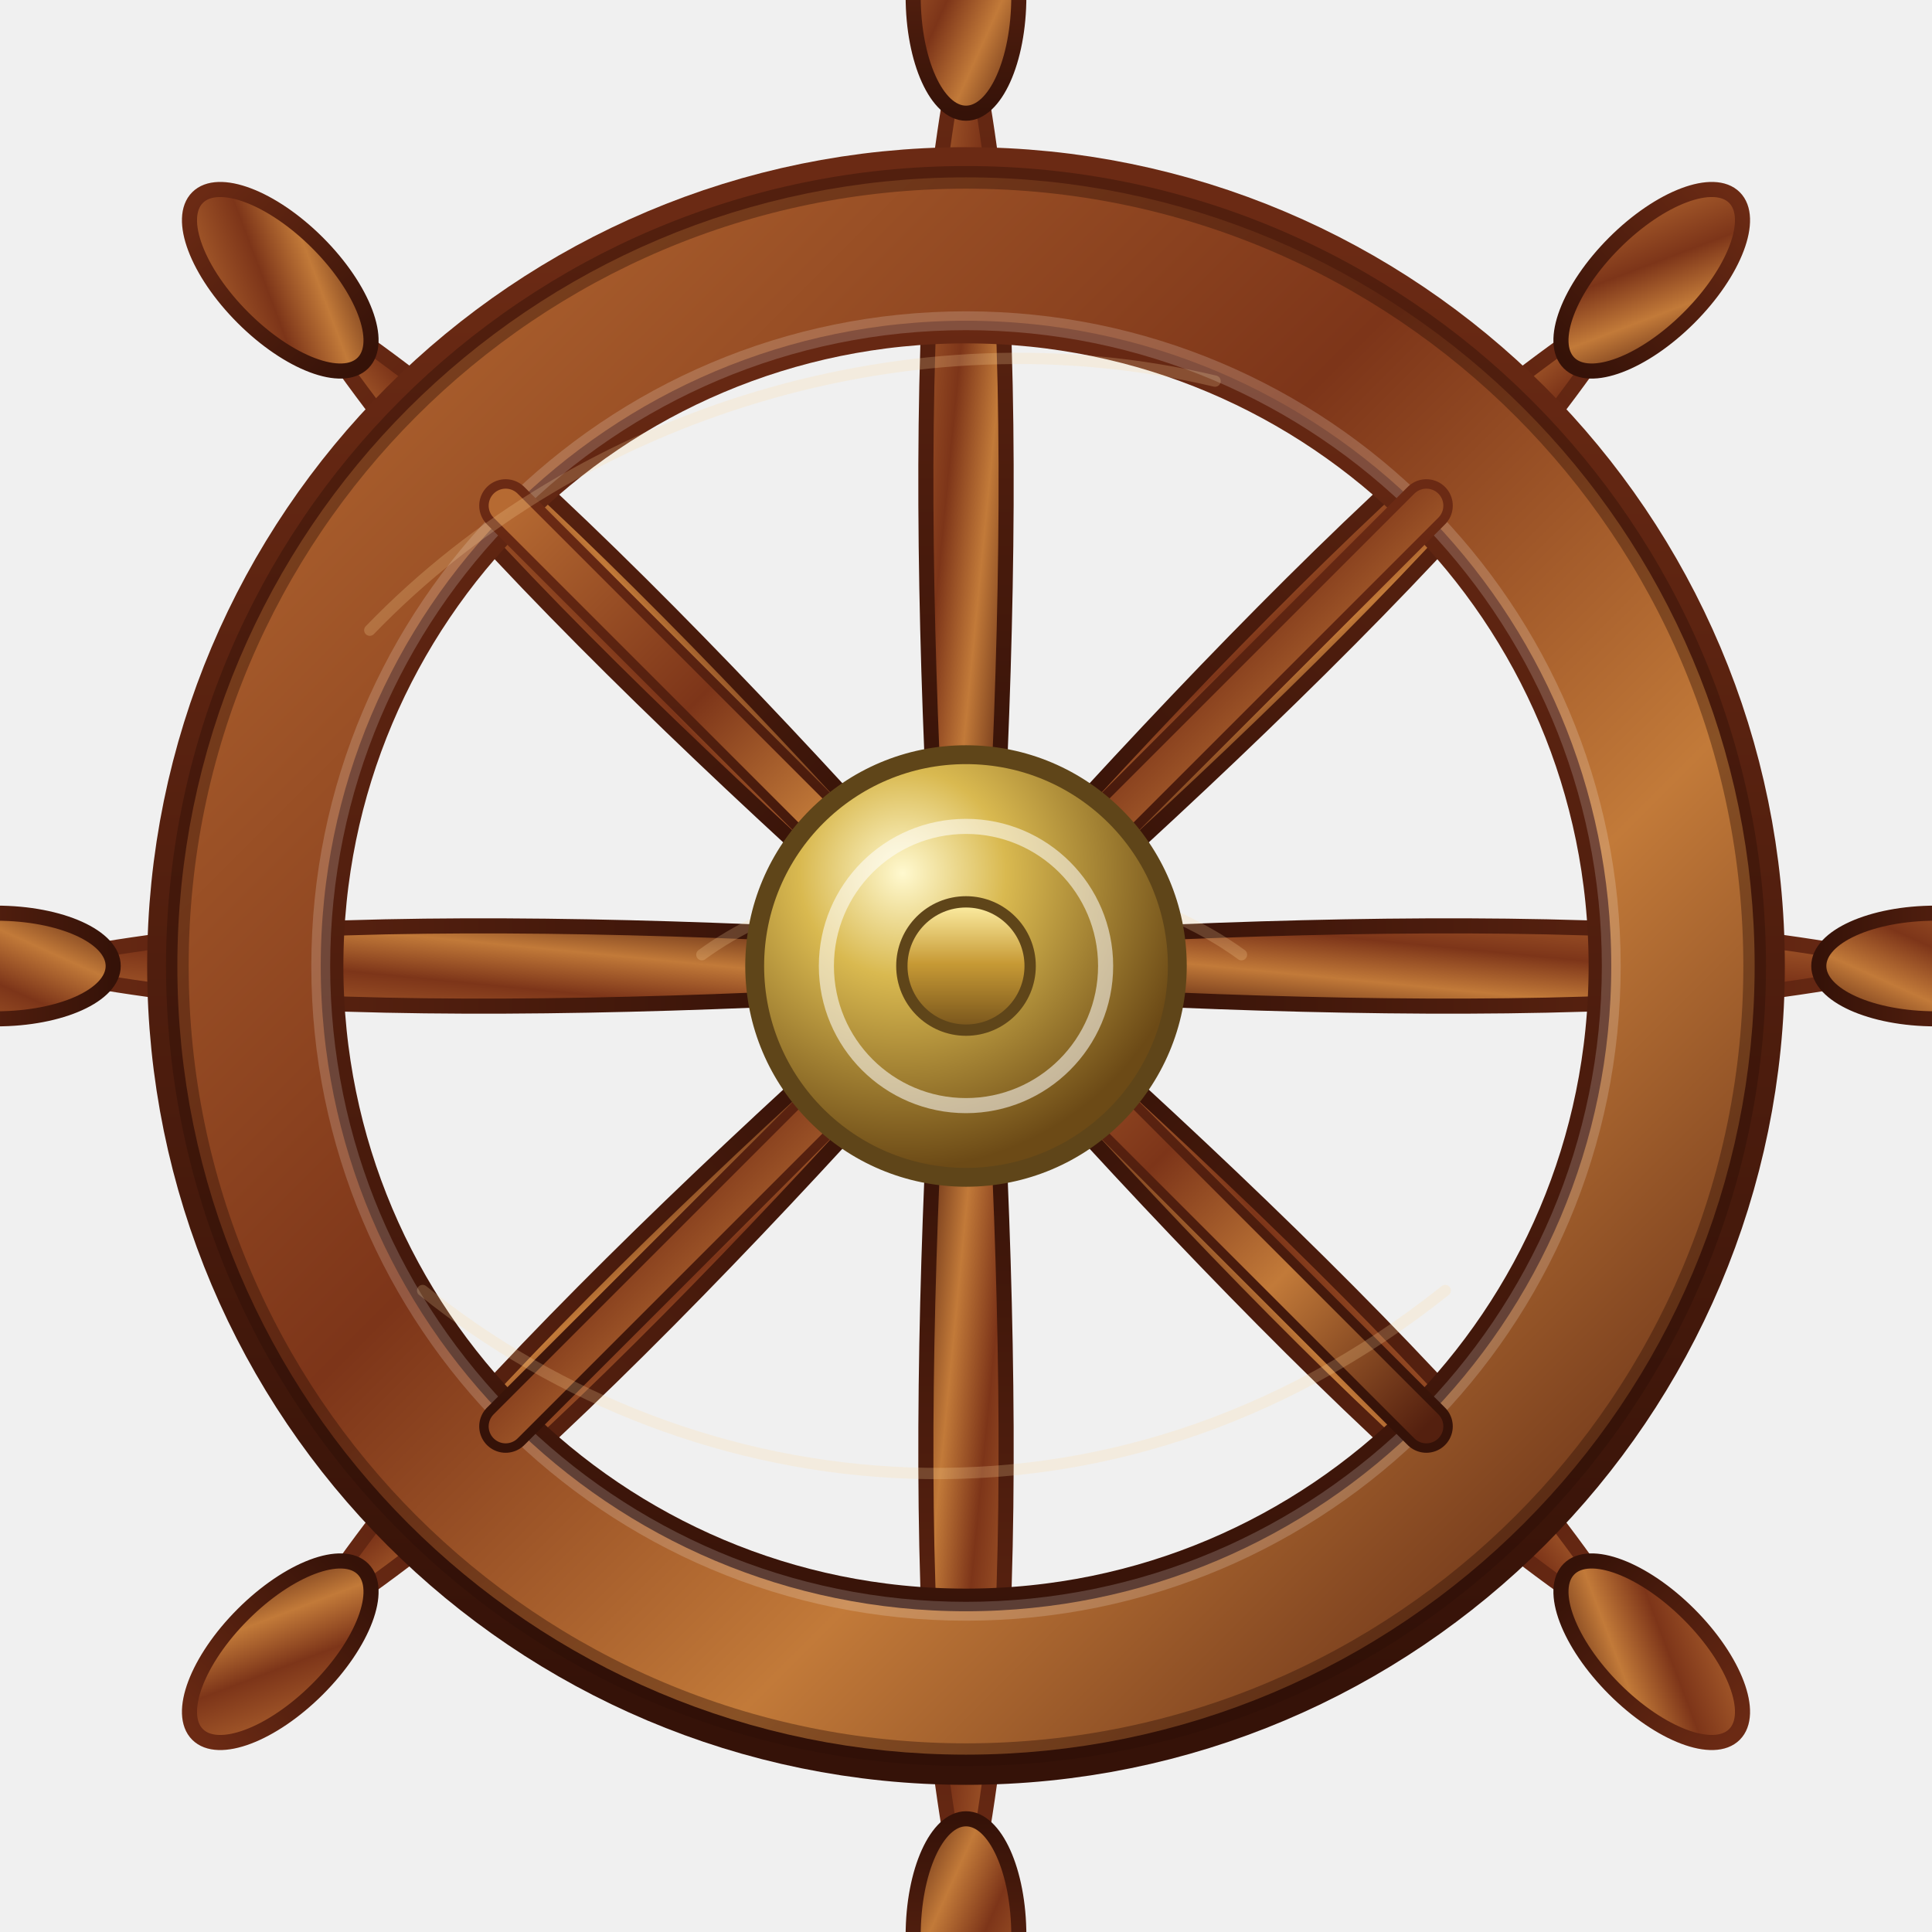
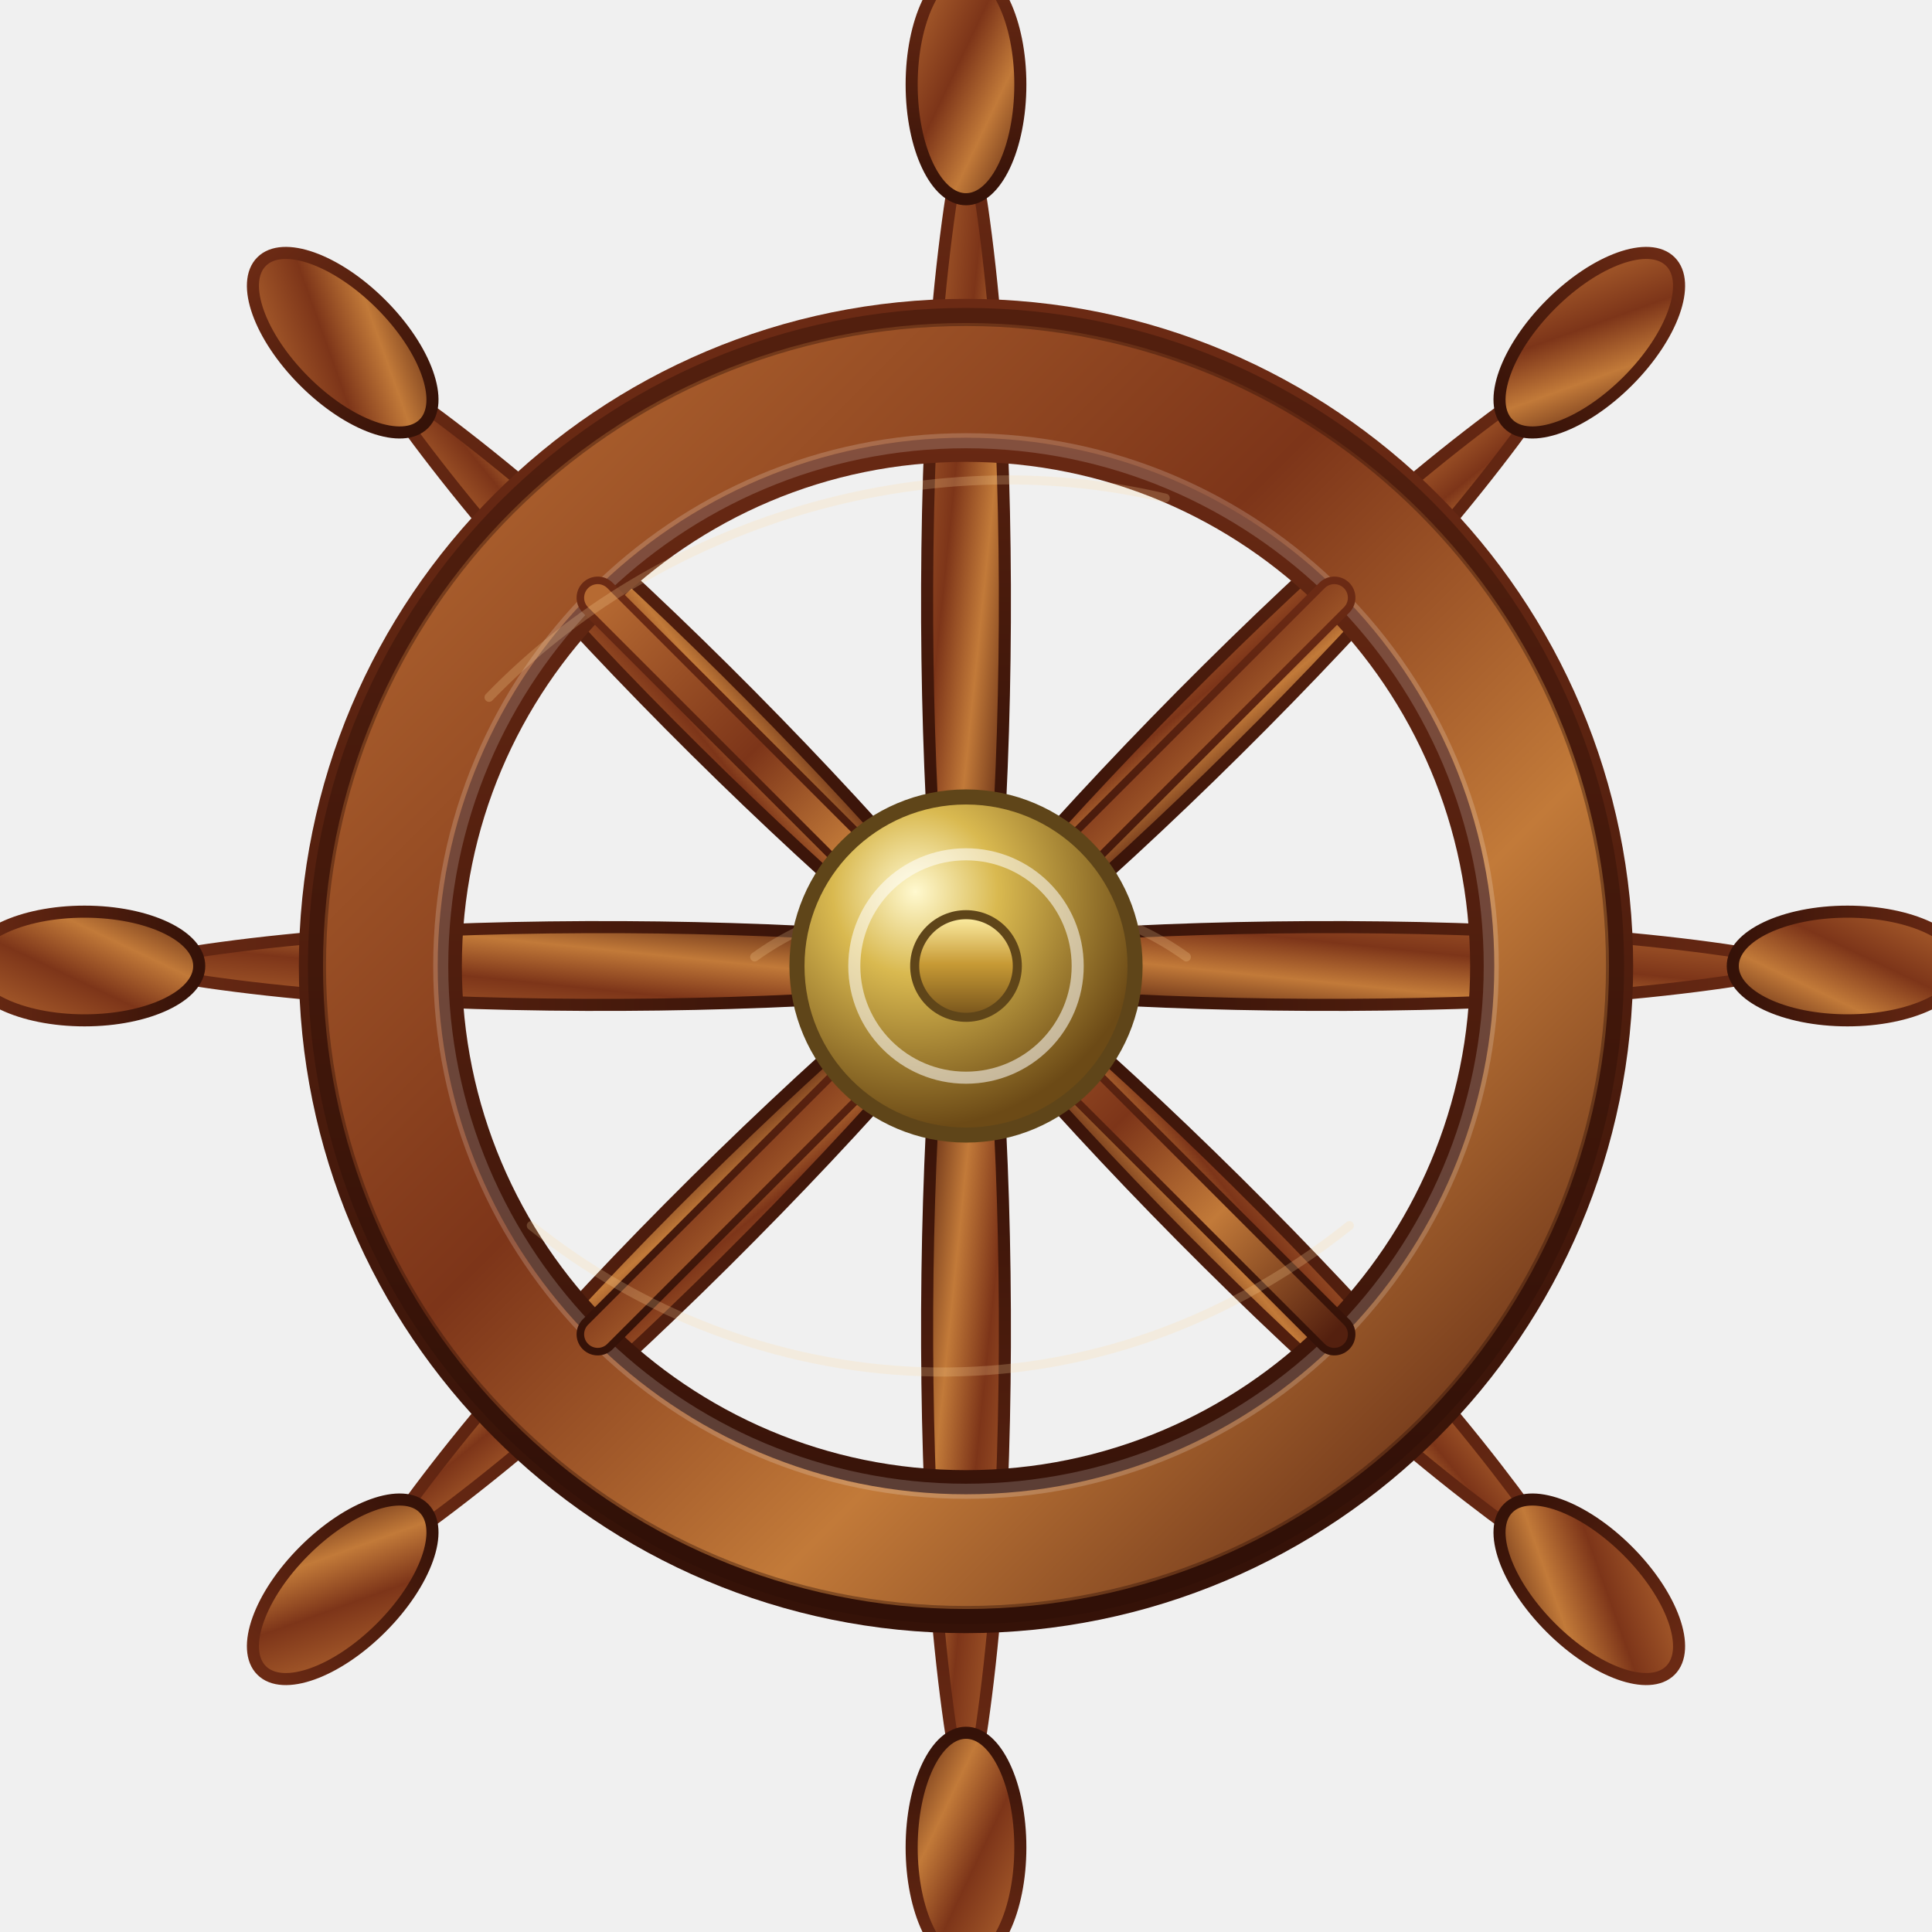
- <svg xmlns="http://www.w3.org/2000/svg" viewBox="0 0 512 512">
+ <svg xmlns="http://www.w3.org/2000/svg" viewBox="-64 -64 640 640">
  <defs>
    <linearGradient id="wood" x1="0" y1="0" x2="1" y2="1">
      <stop offset="0" stop-color="#b66a32" />
      <stop offset="0.42" stop-color="#7d3519" />
      <stop offset="0.68" stop-color="#c27a39" />
      <stop offset="1" stop-color="#54200f" />
    </linearGradient>
    <linearGradient id="woodDark" x1="0" y1="0" x2="0" y2="1">
      <stop offset="0" stop-color="#6b2a14" />
      <stop offset="1" stop-color="#351208" />
    </linearGradient>
    <linearGradient id="metal" x1="0" y1="0" x2="0" y2="1">
      <stop offset="0" stop-color="#fff1a8" />
      <stop offset="0.48" stop-color="#c79a35" />
      <stop offset="1" stop-color="#75521b" />
    </linearGradient>
    <radialGradient id="hubShine" cx="35%" cy="28%" r="70%">
      <stop offset="0" stop-color="#fff9cf" />
      <stop offset="0.35" stop-color="#d9b950" />
      <stop offset="1" stop-color="#6c4a16" />
    </radialGradient>
  </defs>
  <g fill="url(#wood)" stroke="url(#woodDark)" stroke-width="4" stroke-linejoin="round">
    <g transform="translate(256 256)">
      <g id="spoke">
-         <path d="M-8 -34 C-11 -92 -12 -155 -8 -202 C-5 -230 -1 -246 0 -252 C1 -246 5 -230 8 -202 C12 -155 11 -92 8 -34 Z" />
-         <ellipse cx="0" cy="-257" rx="14" ry="31" />
+         <path d="M-10 -32 C-14 -90 -14 -162 -9 -220 C-6 -252 -2 -272 0 -282 C2 -272 6 -252 9 -220 C14 -162 14 -90 10 -32 Z" />
+         <ellipse cx="0" cy="-292" rx="18" ry="38" />
      </g>
      <use href="#spoke" transform="rotate(45)" />
      <use href="#spoke" transform="rotate(90)" />
      <use href="#spoke" transform="rotate(135)" />
      <use href="#spoke" transform="rotate(180)" />
      <use href="#spoke" transform="rotate(225)" />
      <use href="#spoke" transform="rotate(270)" />
      <use href="#spoke" transform="rotate(315)" />
    </g>
  </g>
-   <circle cx="256" cy="256" r="191" fill="none" stroke="url(#woodDark)" stroke-width="52" />
-   <circle cx="256" cy="256" r="190" fill="none" stroke="url(#wood)" stroke-width="38" />
-   <circle cx="256" cy="256" r="171" fill="none" stroke="#ffffff" stroke-opacity="0.18" stroke-width="5" />
-   <circle cx="256" cy="256" r="209" fill="none" stroke="#2c0f07" stroke-opacity="0.38" stroke-width="6" />
+   <circle cx="256" cy="256" r="194" fill="none" stroke="url(#woodDark)" stroke-width="54" />
+   <circle cx="256" cy="256" r="194" fill="none" stroke="url(#wood)" stroke-width="38" />
+   <circle cx="256" cy="256" r="174" fill="none" stroke="#ffffff" stroke-opacity="0.18" stroke-width="5" />
+   <circle cx="256" cy="256" r="215" fill="none" stroke="#2c0f07" stroke-opacity="0.38" stroke-width="6" />
  <g stroke="url(#woodDark)" stroke-width="14" stroke-linecap="round">
    <line x1="256" y1="256" x2="256" y2="83" />
    <line x1="256" y1="256" x2="378" y2="134" />
    <line x1="256" y1="256" x2="429" y2="256" />
    <line x1="256" y1="256" x2="378" y2="378" />
    <line x1="256" y1="256" x2="256" y2="429" />
    <line x1="256" y1="256" x2="134" y2="378" />
    <line x1="256" y1="256" x2="83" y2="256" />
    <line x1="256" y1="256" x2="134" y2="134" />
  </g>
  <g stroke="url(#wood)" stroke-width="9" stroke-linecap="round">
    <line x1="256" y1="256" x2="256" y2="83" />
    <line x1="256" y1="256" x2="378" y2="134" />
    <line x1="256" y1="256" x2="429" y2="256" />
    <line x1="256" y1="256" x2="378" y2="378" />
    <line x1="256" y1="256" x2="256" y2="429" />
    <line x1="256" y1="256" x2="134" y2="378" />
    <line x1="256" y1="256" x2="83" y2="256" />
    <line x1="256" y1="256" x2="134" y2="134" />
  </g>
  <g fill="none" stroke="#ffdca0" stroke-opacity="0.22" stroke-width="3" stroke-linecap="round">
    <path d="M98 167 C154 109 242 82 322 101" />
    <path d="M112 342 C184 400 294 413 383 342" />
    <path d="M186 253 C223 226 289 224 329 253" />
  </g>
  <circle cx="256" cy="256" r="56" fill="url(#hubShine)" stroke="#5f4519" stroke-width="5" />
  <circle cx="256" cy="256" r="37" fill="none" stroke="#ffffff" stroke-opacity="0.55" stroke-width="4" />
  <circle cx="256" cy="256" r="17" fill="url(#metal)" stroke="#5f4519" stroke-width="3" />
</svg>
